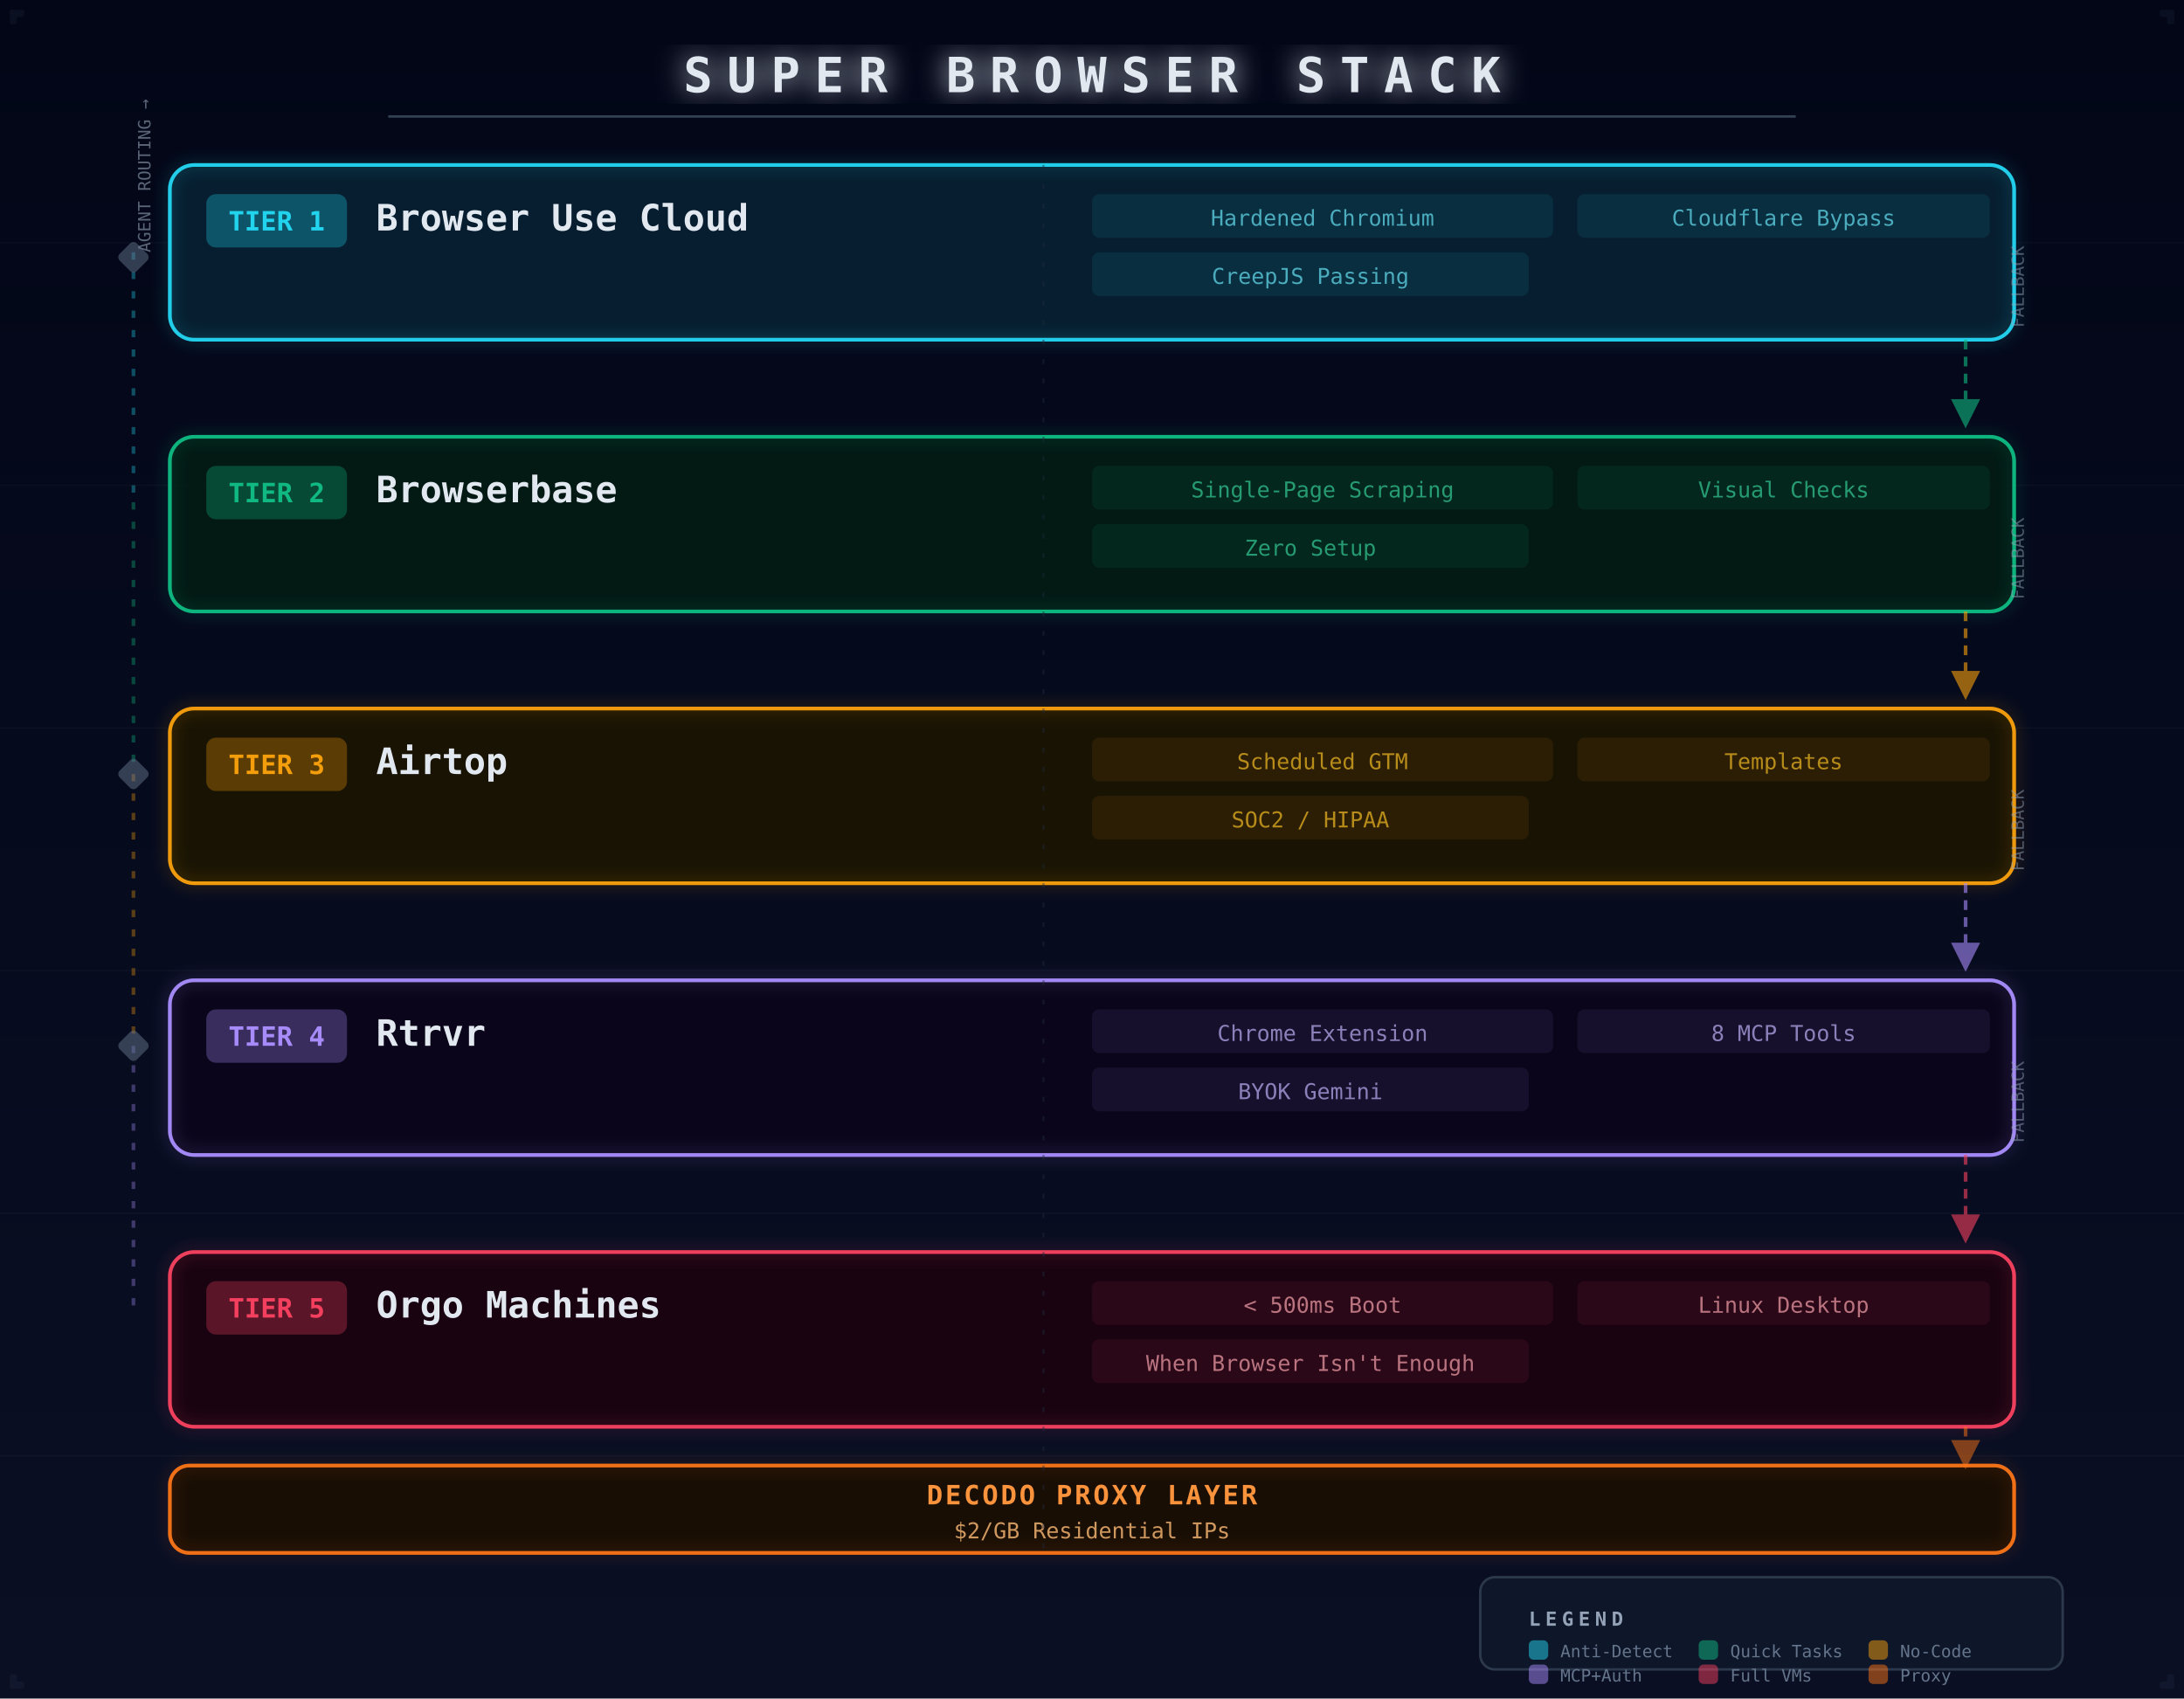
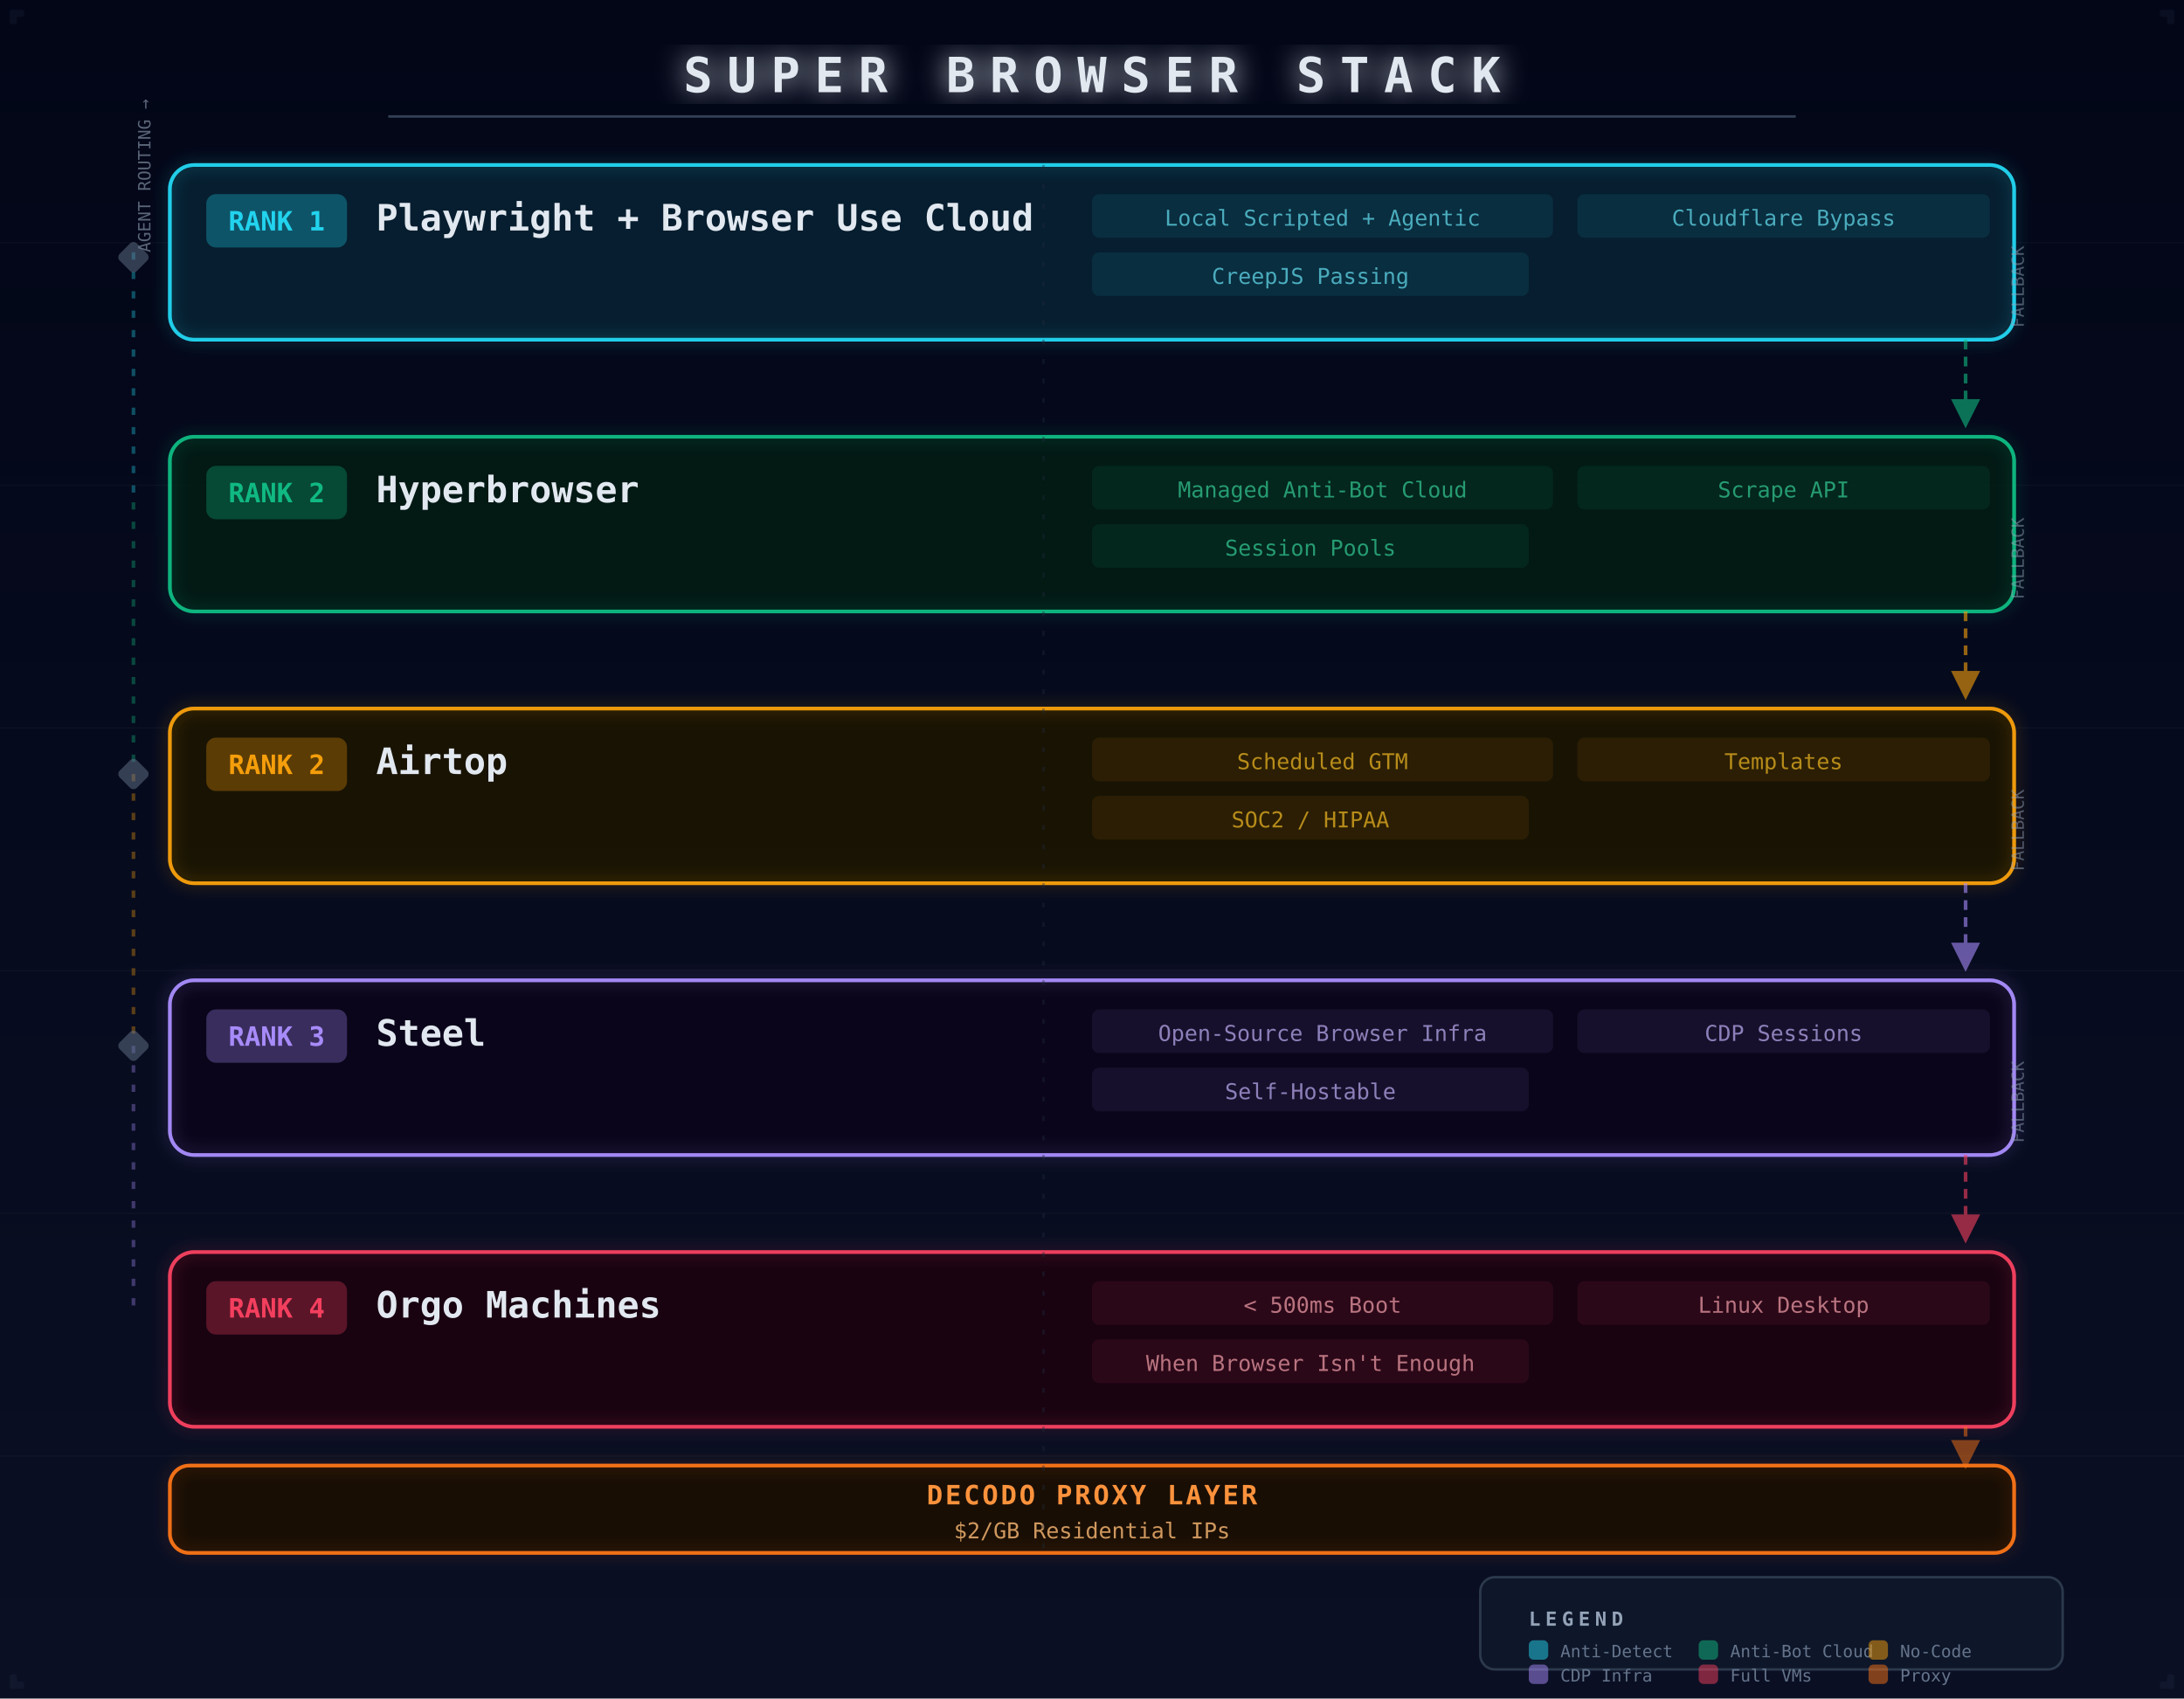
<svg xmlns="http://www.w3.org/2000/svg" viewBox="0 0 900 700" font-family="'JetBrains Mono', 'Menlo', 'Consolas', monospace">
  <defs>
    <linearGradient id="bg" x1="0" y1="0" x2="0" y2="1">
      <stop offset="0%" stop-color="#020617" />
      <stop offset="100%" stop-color="#0a0f24" />
    </linearGradient>
    <filter id="cyanGlow" x="-20%" y="-20%" width="140%" height="140%">
      <feGaussianBlur stdDeviation="3" result="blur" />
      <feMerge>
        <feMergeNode in="blur" />
        <feMergeNode in="SourceGraphic" />
      </feMerge>
    </filter>
    <filter id="greenGlow" x="-20%" y="-20%" width="140%" height="140%">
      <feGaussianBlur stdDeviation="3" result="blur" />
      <feMerge>
        <feMergeNode in="blur" />
        <feMergeNode in="SourceGraphic" />
      </feMerge>
    </filter>
    <filter id="amberGlow" x="-20%" y="-20%" width="140%" height="140%">
      <feGaussianBlur stdDeviation="3" result="blur" />
      <feMerge>
        <feMergeNode in="blur" />
        <feMergeNode in="SourceGraphic" />
      </feMerge>
    </filter>
    <filter id="violetGlow" x="-20%" y="-20%" width="140%" height="140%">
      <feGaussianBlur stdDeviation="3" result="blur" />
      <feMerge>
        <feMergeNode in="blur" />
        <feMergeNode in="SourceGraphic" />
      </feMerge>
    </filter>
    <filter id="roseGlow" x="-20%" y="-20%" width="140%" height="140%">
      <feGaussianBlur stdDeviation="3" result="blur" />
      <feMerge>
        <feMergeNode in="blur" />
        <feMergeNode in="SourceGraphic" />
      </feMerge>
    </filter>
    <filter id="softGlow" x="-30%" y="-30%" width="160%" height="160%">
      <feGaussianBlur stdDeviation="6" result="blur" />
      <feMerge>
        <feMergeNode in="blur" />
        <feMergeNode in="SourceGraphic" />
      </feMerge>
    </filter>
    <marker id="arrowCyan" markerWidth="8" markerHeight="8" refX="7" refY="4" orient="auto">
      <path d="M0,0 L8,4 L0,8 Z" fill="#22d3ee" />
    </marker>
    <marker id="arrowGreen" markerWidth="8" markerHeight="8" refX="7" refY="4" orient="auto">
      <path d="M0,0 L8,4 L0,8 Z" fill="#10b981" />
    </marker>
    <marker id="arrowAmber" markerWidth="8" markerHeight="8" refX="7" refY="4" orient="auto">
      <path d="M0,0 L8,4 L0,8 Z" fill="#f59e0b" />
    </marker>
    <marker id="arrowViolet" markerWidth="8" markerHeight="8" refX="7" refY="4" orient="auto">
      <path d="M0,0 L8,4 L0,8 Z" fill="#a78bfa" />
    </marker>
    <marker id="arrowRose" markerWidth="8" markerHeight="8" refX="7" refY="4" orient="auto">
      <path d="M0,0 L8,4 L0,8 Z" fill="#f43f5e" />
    </marker>
    <marker id="arrowOrange" markerWidth="8" markerHeight="8" refX="7" refY="4" orient="auto">
      <path d="M0,0 L8,4 L0,8 Z" fill="#f97316" />
    </marker>
  </defs>
  <rect width="900" height="700" fill="url(#bg)" />
  <g opacity="0.03" stroke="#ffffff" stroke-width="0.5">
    <line x1="0" y1="100" x2="900" y2="100" />
    <line x1="0" y1="200" x2="900" y2="200" />
    <line x1="0" y1="300" x2="900" y2="300" />
    <line x1="0" y1="400" x2="900" y2="400" />
    <line x1="0" y1="500" x2="900" y2="500" />
    <line x1="0" y1="600" x2="900" y2="600" />
  </g>
  <text x="450" y="38" text-anchor="middle" fill="#e2e8f0" font-size="20" font-weight="700" letter-spacing="6" filter="url(#softGlow)">
    SUPER BROWSER STACK
  </text>
  <line x1="160" y1="48" x2="740" y2="48" stroke="#334155" stroke-width="1" />
  <rect x="70" y="68" width="760" height="72" rx="10" ry="10" fill="#062030" stroke="#22d3ee" stroke-width="1.5" opacity="0.95" />
  <rect x="70" y="68" width="760" height="72" rx="10" ry="10" fill="none" stroke="#22d3ee" stroke-width="1.5" filter="url(#cyanGlow)" opacity="0.4" />
  <rect x="85" y="80" width="58" height="22" rx="4" fill="#22d3ee" opacity="0.3" />
-   <text x="114" y="95" text-anchor="middle" fill="#22d3ee" font-size="11" font-weight="700">TIER 1</text>
-   <text x="155" y="95" fill="#e2e8f0" font-size="15" font-weight="700">Browser Use Cloud</text>
+   <text x="114" y="95" text-anchor="middle" fill="#22d3ee" font-size="11" font-weight="700">RANK 1</text>
+   <text x="155" y="95" fill="#e2e8f0" font-size="15" font-weight="700">Playwright + Browser Use Cloud</text>
  <g opacity="0.7">
    <rect x="450" y="80" width="190" height="18" rx="3" fill="#22d3ee" opacity="0.12" />
-     <text x="545" y="93" text-anchor="middle" fill="#67e8f9" font-size="9">Hardened Chromium</text>
+     <text x="545" y="93" text-anchor="middle" fill="#67e8f9" font-size="9">Local Scripted + Agentic</text>
    <rect x="650" y="80" width="170" height="18" rx="3" fill="#22d3ee" opacity="0.12" />
    <text x="735" y="93" text-anchor="middle" fill="#67e8f9" font-size="9">Cloudflare Bypass</text>
    <rect x="450" y="104" width="180" height="18" rx="3" fill="#22d3ee" opacity="0.12" />
    <text x="540" y="117" text-anchor="middle" fill="#67e8f9" font-size="9">CreepJS Passing</text>
  </g>
  <line x1="810" y1="140" x2="810" y2="175" stroke="#10b981" stroke-width="1.5" stroke-dasharray="4,3" marker-end="url(#arrowGreen)" opacity="0.6" />
  <text x="62" y="104" fill="#94a3b8" font-size="7" transform="rotate(-90, 62, 104)" opacity="0.6">AGENT ROUTING →</text>
  <rect x="70" y="180" width="760" height="72" rx="10" ry="10" fill="#021a14" stroke="#10b981" stroke-width="1.5" opacity="0.95" />
  <rect x="70" y="180" width="760" height="72" rx="10" ry="10" fill="none" stroke="#10b981" stroke-width="1.5" filter="url(#greenGlow)" opacity="0.4" />
  <rect x="85" y="192" width="58" height="22" rx="4" fill="#10b981" opacity="0.3" />
-   <text x="114" y="207" text-anchor="middle" fill="#10b981" font-size="11" font-weight="700">TIER 2</text>
-   <text x="155" y="207" fill="#e2e8f0" font-size="15" font-weight="700">Browserbase</text>
+   <text x="114" y="207" text-anchor="middle" fill="#10b981" font-size="11" font-weight="700">RANK 2</text>
+   <text x="155" y="207" fill="#e2e8f0" font-size="15" font-weight="700">Hyperbrowser</text>
  <g opacity="0.7">
    <rect x="450" y="192" width="190" height="18" rx="3" fill="#10b981" opacity="0.12" />
-     <text x="545" y="205" text-anchor="middle" fill="#34d399" font-size="9">Single-Page Scraping</text>
+     <text x="545" y="205" text-anchor="middle" fill="#34d399" font-size="9">Managed Anti-Bot Cloud</text>
    <rect x="650" y="192" width="170" height="18" rx="3" fill="#10b981" opacity="0.12" />
-     <text x="735" y="205" text-anchor="middle" fill="#34d399" font-size="9">Visual Checks</text>
+     <text x="735" y="205" text-anchor="middle" fill="#34d399" font-size="9">Scrape API</text>
    <rect x="450" y="216" width="180" height="18" rx="3" fill="#10b981" opacity="0.12" />
-     <text x="540" y="229" text-anchor="middle" fill="#34d399" font-size="9">Zero Setup</text>
+     <text x="540" y="229" text-anchor="middle" fill="#34d399" font-size="9">Session Pools</text>
  </g>
  <line x1="810" y1="252" x2="810" y2="287" stroke="#f59e0b" stroke-width="1.5" stroke-dasharray="4,3" marker-end="url(#arrowAmber)" opacity="0.6" />
  <rect x="70" y="292" width="760" height="72" rx="10" ry="10" fill="#1a1402" stroke="#f59e0b" stroke-width="1.5" opacity="0.95" />
  <rect x="70" y="292" width="760" height="72" rx="10" ry="10" fill="none" stroke="#f59e0b" stroke-width="1.5" filter="url(#amberGlow)" opacity="0.4" />
  <rect x="85" y="304" width="58" height="22" rx="4" fill="#f59e0b" opacity="0.3" />
-   <text x="114" y="319" text-anchor="middle" fill="#f59e0b" font-size="11" font-weight="700">TIER 3</text>
+   <text x="114" y="319" text-anchor="middle" fill="#f59e0b" font-size="11" font-weight="700">RANK 2</text>
  <text x="155" y="319" fill="#e2e8f0" font-size="15" font-weight="700">Airtop</text>
  <g opacity="0.7">
    <rect x="450" y="304" width="190" height="18" rx="3" fill="#f59e0b" opacity="0.12" />
    <text x="545" y="317" text-anchor="middle" fill="#fbbf24" font-size="9">Scheduled GTM</text>
    <rect x="650" y="304" width="170" height="18" rx="3" fill="#f59e0b" opacity="0.12" />
    <text x="735" y="317" text-anchor="middle" fill="#fbbf24" font-size="9">Templates</text>
    <rect x="450" y="328" width="180" height="18" rx="3" fill="#f59e0b" opacity="0.12" />
    <text x="540" y="341" text-anchor="middle" fill="#fbbf24" font-size="9">SOC2 / HIPAA</text>
  </g>
  <line x1="810" y1="364" x2="810" y2="399" stroke="#a78bfa" stroke-width="1.5" stroke-dasharray="4,3" marker-end="url(#arrowViolet)" opacity="0.6" />
  <rect x="70" y="404" width="760" height="72" rx="10" ry="10" fill="#0a041a" stroke="#a78bfa" stroke-width="1.5" opacity="0.95" />
  <rect x="70" y="404" width="760" height="72" rx="10" ry="10" fill="none" stroke="#a78bfa" stroke-width="1.5" filter="url(#violetGlow)" opacity="0.4" />
  <rect x="85" y="416" width="58" height="22" rx="4" fill="#a78bfa" opacity="0.3" />
-   <text x="114" y="431" text-anchor="middle" fill="#a78bfa" font-size="11" font-weight="700">TIER 4</text>
-   <text x="155" y="431" fill="#e2e8f0" font-size="15" font-weight="700">Rtrvr</text>
+   <text x="114" y="431" text-anchor="middle" fill="#a78bfa" font-size="11" font-weight="700">RANK 3</text>
+   <text x="155" y="431" fill="#e2e8f0" font-size="15" font-weight="700">Steel</text>
  <g opacity="0.7">
    <rect x="450" y="416" width="190" height="18" rx="3" fill="#a78bfa" opacity="0.12" />
-     <text x="545" y="429" text-anchor="middle" fill="#c4b5fd" font-size="9">Chrome Extension</text>
+     <text x="545" y="429" text-anchor="middle" fill="#c4b5fd" font-size="9">Open-Source Browser Infra</text>
    <rect x="650" y="416" width="170" height="18" rx="3" fill="#a78bfa" opacity="0.12" />
-     <text x="735" y="429" text-anchor="middle" fill="#c4b5fd" font-size="9">8 MCP Tools</text>
+     <text x="735" y="429" text-anchor="middle" fill="#c4b5fd" font-size="9">CDP Sessions</text>
    <rect x="450" y="440" width="180" height="18" rx="3" fill="#a78bfa" opacity="0.12" />
-     <text x="540" y="453" text-anchor="middle" fill="#c4b5fd" font-size="9">BYOK Gemini</text>
+     <text x="540" y="453" text-anchor="middle" fill="#c4b5fd" font-size="9">Self-Hostable</text>
  </g>
  <line x1="810" y1="476" x2="810" y2="511" stroke="#f43f5e" stroke-width="1.5" stroke-dasharray="4,3" marker-end="url(#arrowRose)" opacity="0.6" />
  <rect x="70" y="516" width="760" height="72" rx="10" ry="10" fill="#1a0210" stroke="#f43f5e" stroke-width="1.5" opacity="0.95" />
  <rect x="70" y="516" width="760" height="72" rx="10" ry="10" fill="none" stroke="#f43f5e" stroke-width="1.5" filter="url(#roseGlow)" opacity="0.4" />
  <rect x="85" y="528" width="58" height="22" rx="4" fill="#f43f5e" opacity="0.3" />
-   <text x="114" y="543" text-anchor="middle" fill="#f43f5e" font-size="11" font-weight="700">TIER 5</text>
+   <text x="114" y="543" text-anchor="middle" fill="#f43f5e" font-size="11" font-weight="700">RANK 4</text>
  <text x="155" y="543" fill="#e2e8f0" font-size="15" font-weight="700">Orgo Machines</text>
  <g opacity="0.7">
    <rect x="450" y="528" width="190" height="18" rx="3" fill="#f43f5e" opacity="0.12" />
    <text x="545" y="541" text-anchor="middle" fill="#fda4af" font-size="9">&lt; 500ms Boot</text>
    <rect x="650" y="528" width="170" height="18" rx="3" fill="#f43f5e" opacity="0.12" />
    <text x="735" y="541" text-anchor="middle" fill="#fda4af" font-size="9">Linux Desktop</text>
    <rect x="450" y="552" width="180" height="18" rx="3" fill="#f43f5e" opacity="0.12" />
    <text x="540" y="565" text-anchor="middle" fill="#fda4af" font-size="9">When Browser Isn't Enough</text>
  </g>
  <text x="834" y="135" fill="#94a3b8" font-size="7" opacity="0.5" transform="rotate(-90, 834, 135)">FALLBACK</text>
  <text x="834" y="247" fill="#94a3b8" font-size="7" opacity="0.5" transform="rotate(-90, 834, 247)">FALLBACK</text>
  <text x="834" y="359" fill="#94a3b8" font-size="7" opacity="0.5" transform="rotate(-90, 834, 359)">FALLBACK</text>
  <text x="834" y="471" fill="#94a3b8" font-size="7" opacity="0.5" transform="rotate(-90, 834, 471)">FALLBACK</text>
  <g opacity="0.35">
    <path d="M55,104 L55,207" stroke="#22d3ee" stroke-width="1.5" stroke-dasharray="3,5" fill="none" />
    <path d="M55,207 L55,319" stroke="#10b981" stroke-width="1.5" stroke-dasharray="3,5" fill="none" />
    <path d="M55,319 L55,431" stroke="#f59e0b" stroke-width="1.5" stroke-dasharray="3,5" fill="none" />
    <path d="M55,431 L55,543" stroke="#a78bfa" stroke-width="1.5" stroke-dasharray="3,5" fill="none" />
  </g>
  <g fill="#64748b" opacity="0.5">
    <rect x="50" y="101" width="10" height="10" rx="2" transform="rotate(45, 55, 106)" />
    <rect x="50" y="314" width="10" height="10" rx="2" transform="rotate(45, 55, 319)" />
    <rect x="50" y="426" width="10" height="10" rx="2" transform="rotate(45, 55, 431)" />
  </g>
  <rect x="70" y="604" width="760" height="36" rx="8" ry="8" fill="#1a0e02" stroke="#f97316" stroke-width="1.5" opacity="0.95" />
  <rect x="70" y="604" width="760" height="36" rx="8" ry="8" fill="none" stroke="#f97316" stroke-width="1.5" filter="url(#amberGlow)" opacity="0.3" />
  <text x="450" y="620" text-anchor="middle" fill="#fb923c" font-size="11" font-weight="700" letter-spacing="1">DECODO PROXY LAYER</text>
  <text x="450" y="634" text-anchor="middle" fill="#fdba74" font-size="9" opacity="0.8">$2/GB Residential IPs</text>
  <line x1="810" y1="588" x2="810" y2="604" stroke="#f97316" stroke-width="1.5" stroke-dasharray="4,3" marker-end="url(#arrowOrange)" opacity="0.5" />
  <rect x="610" y="650" width="240" height="38" rx="6" fill="#0f172a" stroke="#334155" stroke-width="1" opacity="0.85" />
  <text x="630" y="670" fill="#94a3b8" font-size="8" font-weight="600" letter-spacing="2">LEGEND</text>
  <rect x="630" y="676" width="8" height="8" rx="2" fill="#22d3ee" opacity="0.5" />
  <text x="643" y="683" fill="#64748b" font-size="7">Anti-Detect</text>
  <rect x="700" y="676" width="8" height="8" rx="2" fill="#10b981" opacity="0.5" />
-   <text x="713" y="683" fill="#64748b" font-size="7">Quick Tasks</text>
+   <text x="713" y="683" fill="#64748b" font-size="7">Anti-Bot Cloud</text>
  <rect x="770" y="676" width="8" height="8" rx="2" fill="#f59e0b" opacity="0.5" />
  <text x="783" y="683" fill="#64748b" font-size="7">No-Code</text>
  <rect x="630" y="686" width="8" height="8" rx="2" fill="#a78bfa" opacity="0.5" />
-   <text x="643" y="693" fill="#64748b" font-size="7">MCP+Auth</text>
+   <text x="643" y="693" fill="#64748b" font-size="7">CDP Infra</text>
  <rect x="700" y="686" width="8" height="8" rx="2" fill="#f43f5e" opacity="0.5" />
  <text x="713" y="693" fill="#64748b" font-size="7">Full VMs</text>
  <rect x="770" y="686" width="8" height="8" rx="2" fill="#f97316" opacity="0.5" />
  <text x="783" y="693" fill="#64748b" font-size="7">Proxy</text>
  <line x1="430" y1="68" x2="430" y2="640" stroke="#1e293b" stroke-width="1" stroke-dasharray="2,6" opacity="0.4" />
  <g opacity="0.15" fill="#334155">
    <rect x="4" y="4" width="6" height="3" rx="1" />
    <rect x="4" y="4" width="3" height="6" rx="1" />
    <rect x="890" y="4" width="6" height="3" rx="1" />
    <rect x="893" y="4" width="3" height="6" rx="1" />
    <rect x="4" y="693" width="6" height="3" rx="1" />
    <rect x="4" y="690" width="3" height="6" rx="1" />
    <rect x="890" y="693" width="6" height="3" rx="1" />
    <rect x="893" y="690" width="3" height="6" rx="1" />
  </g>
</svg>
